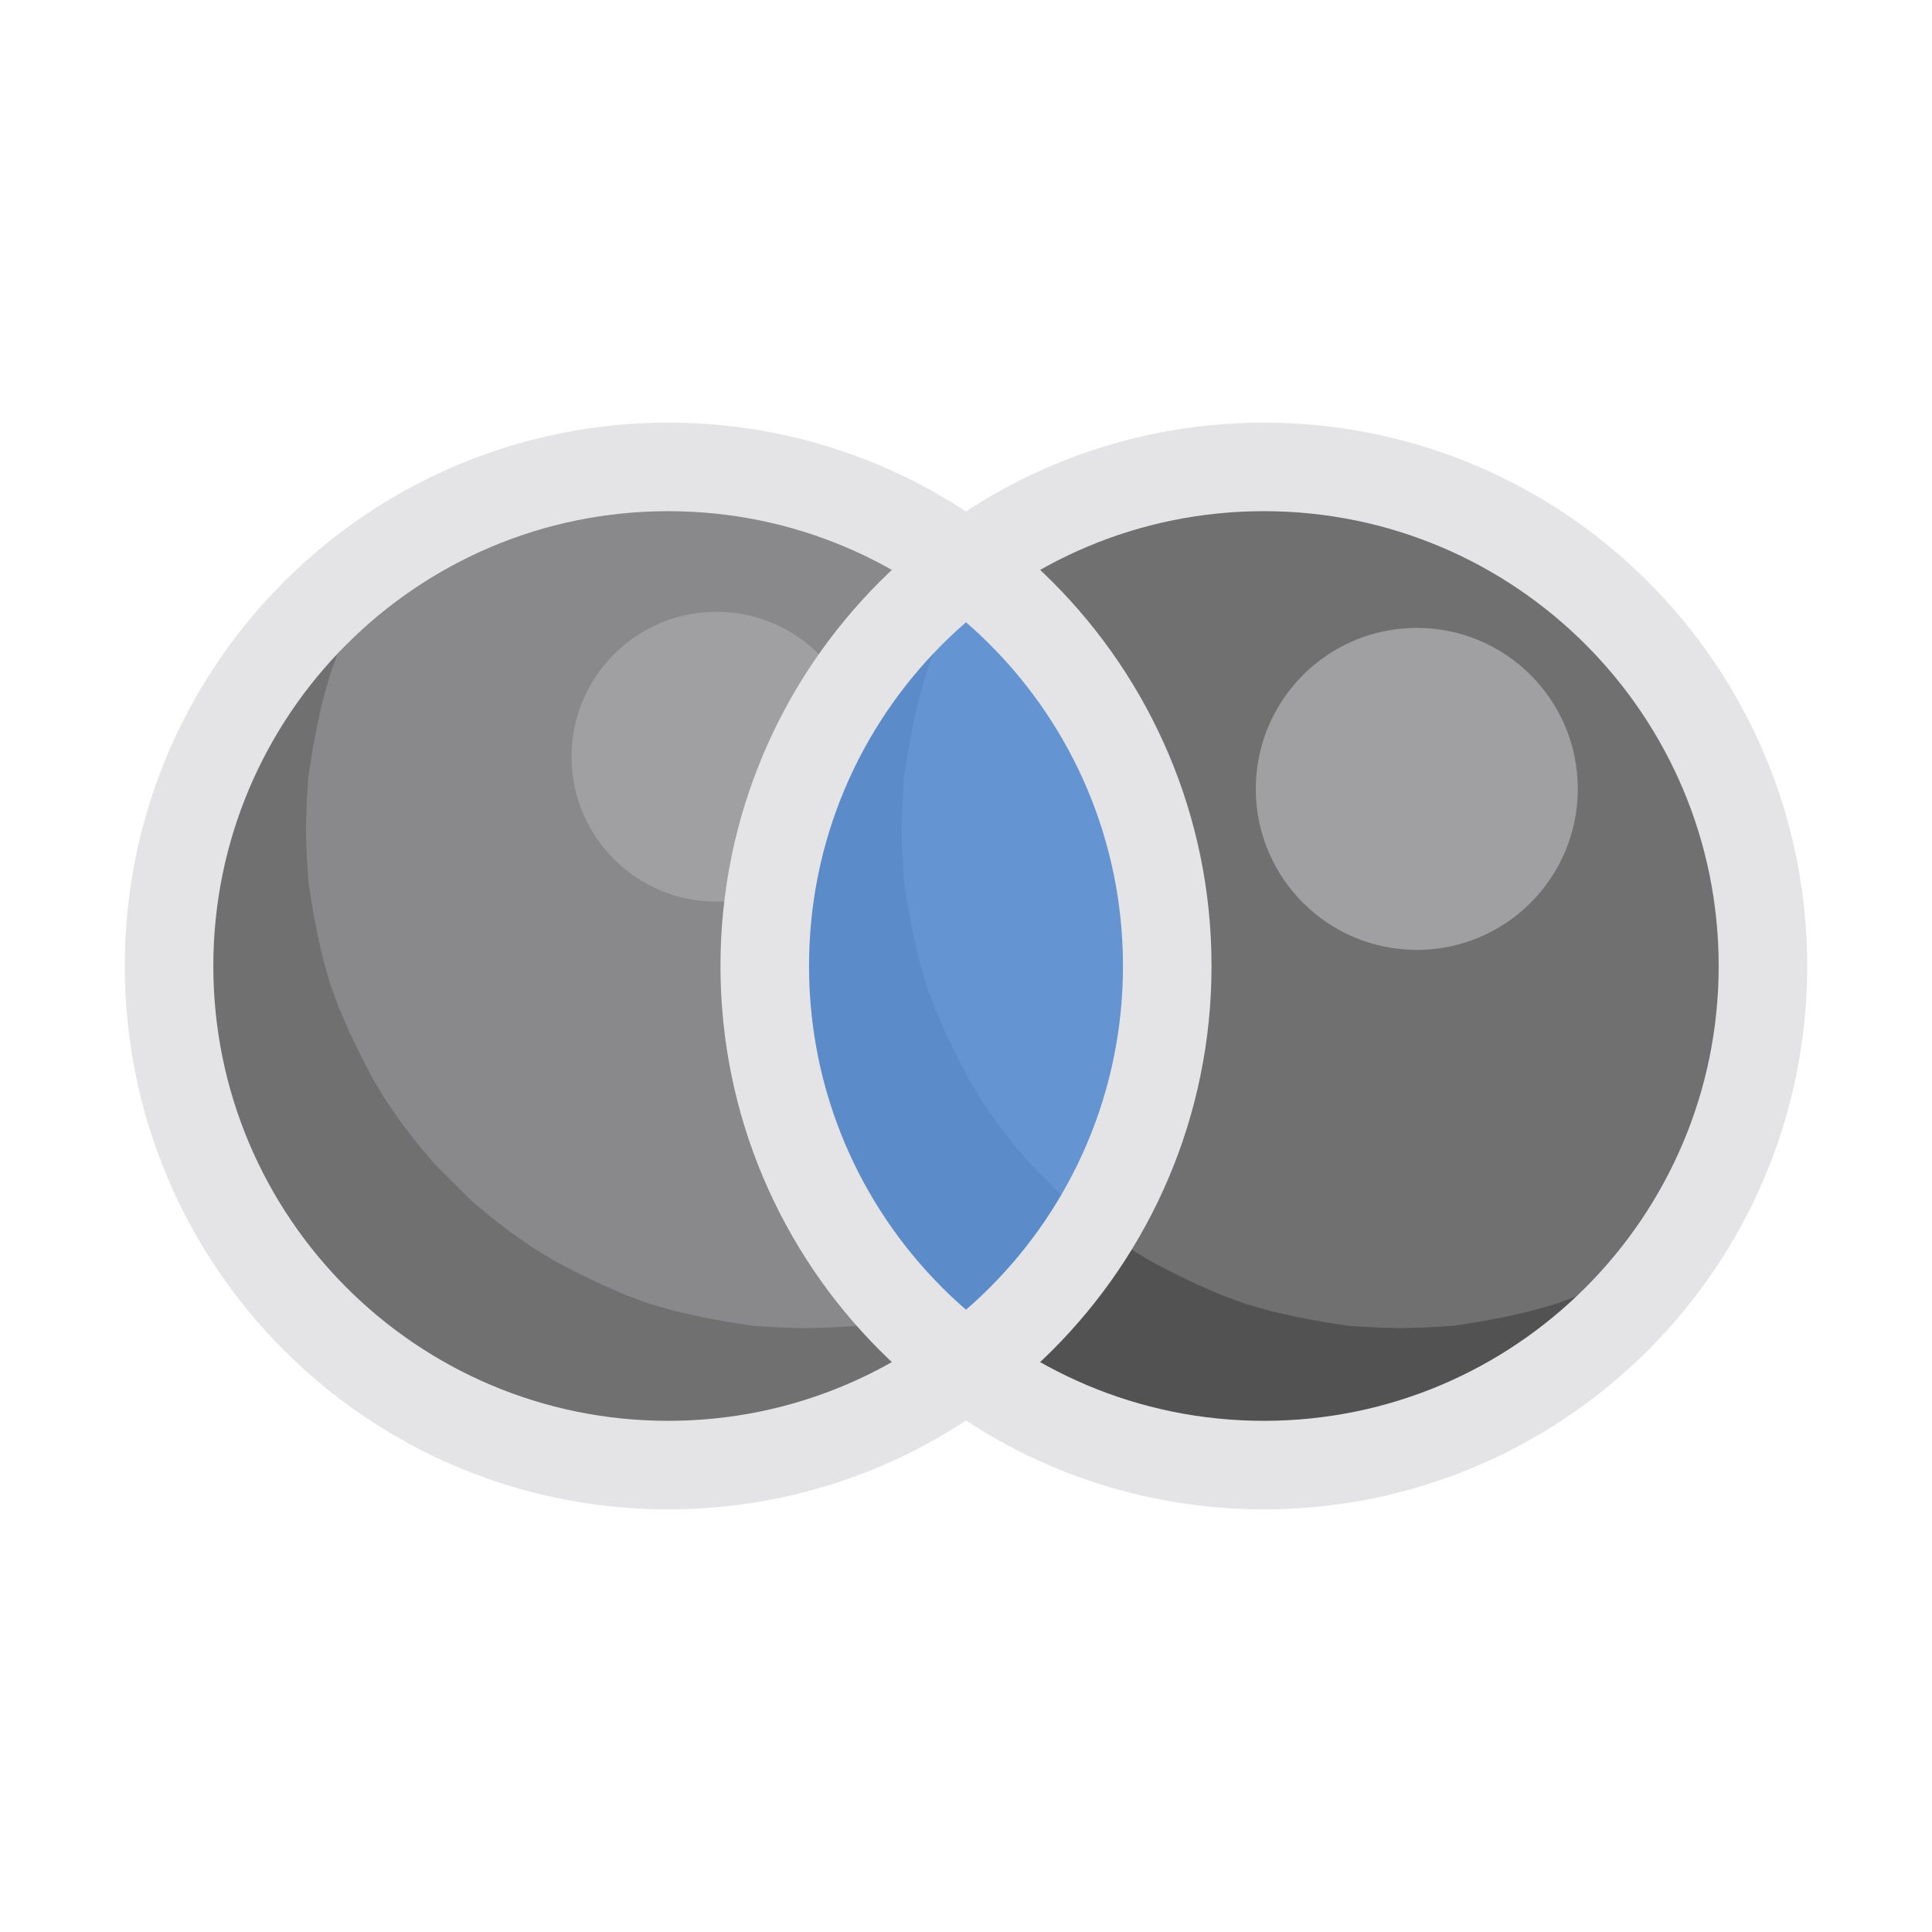
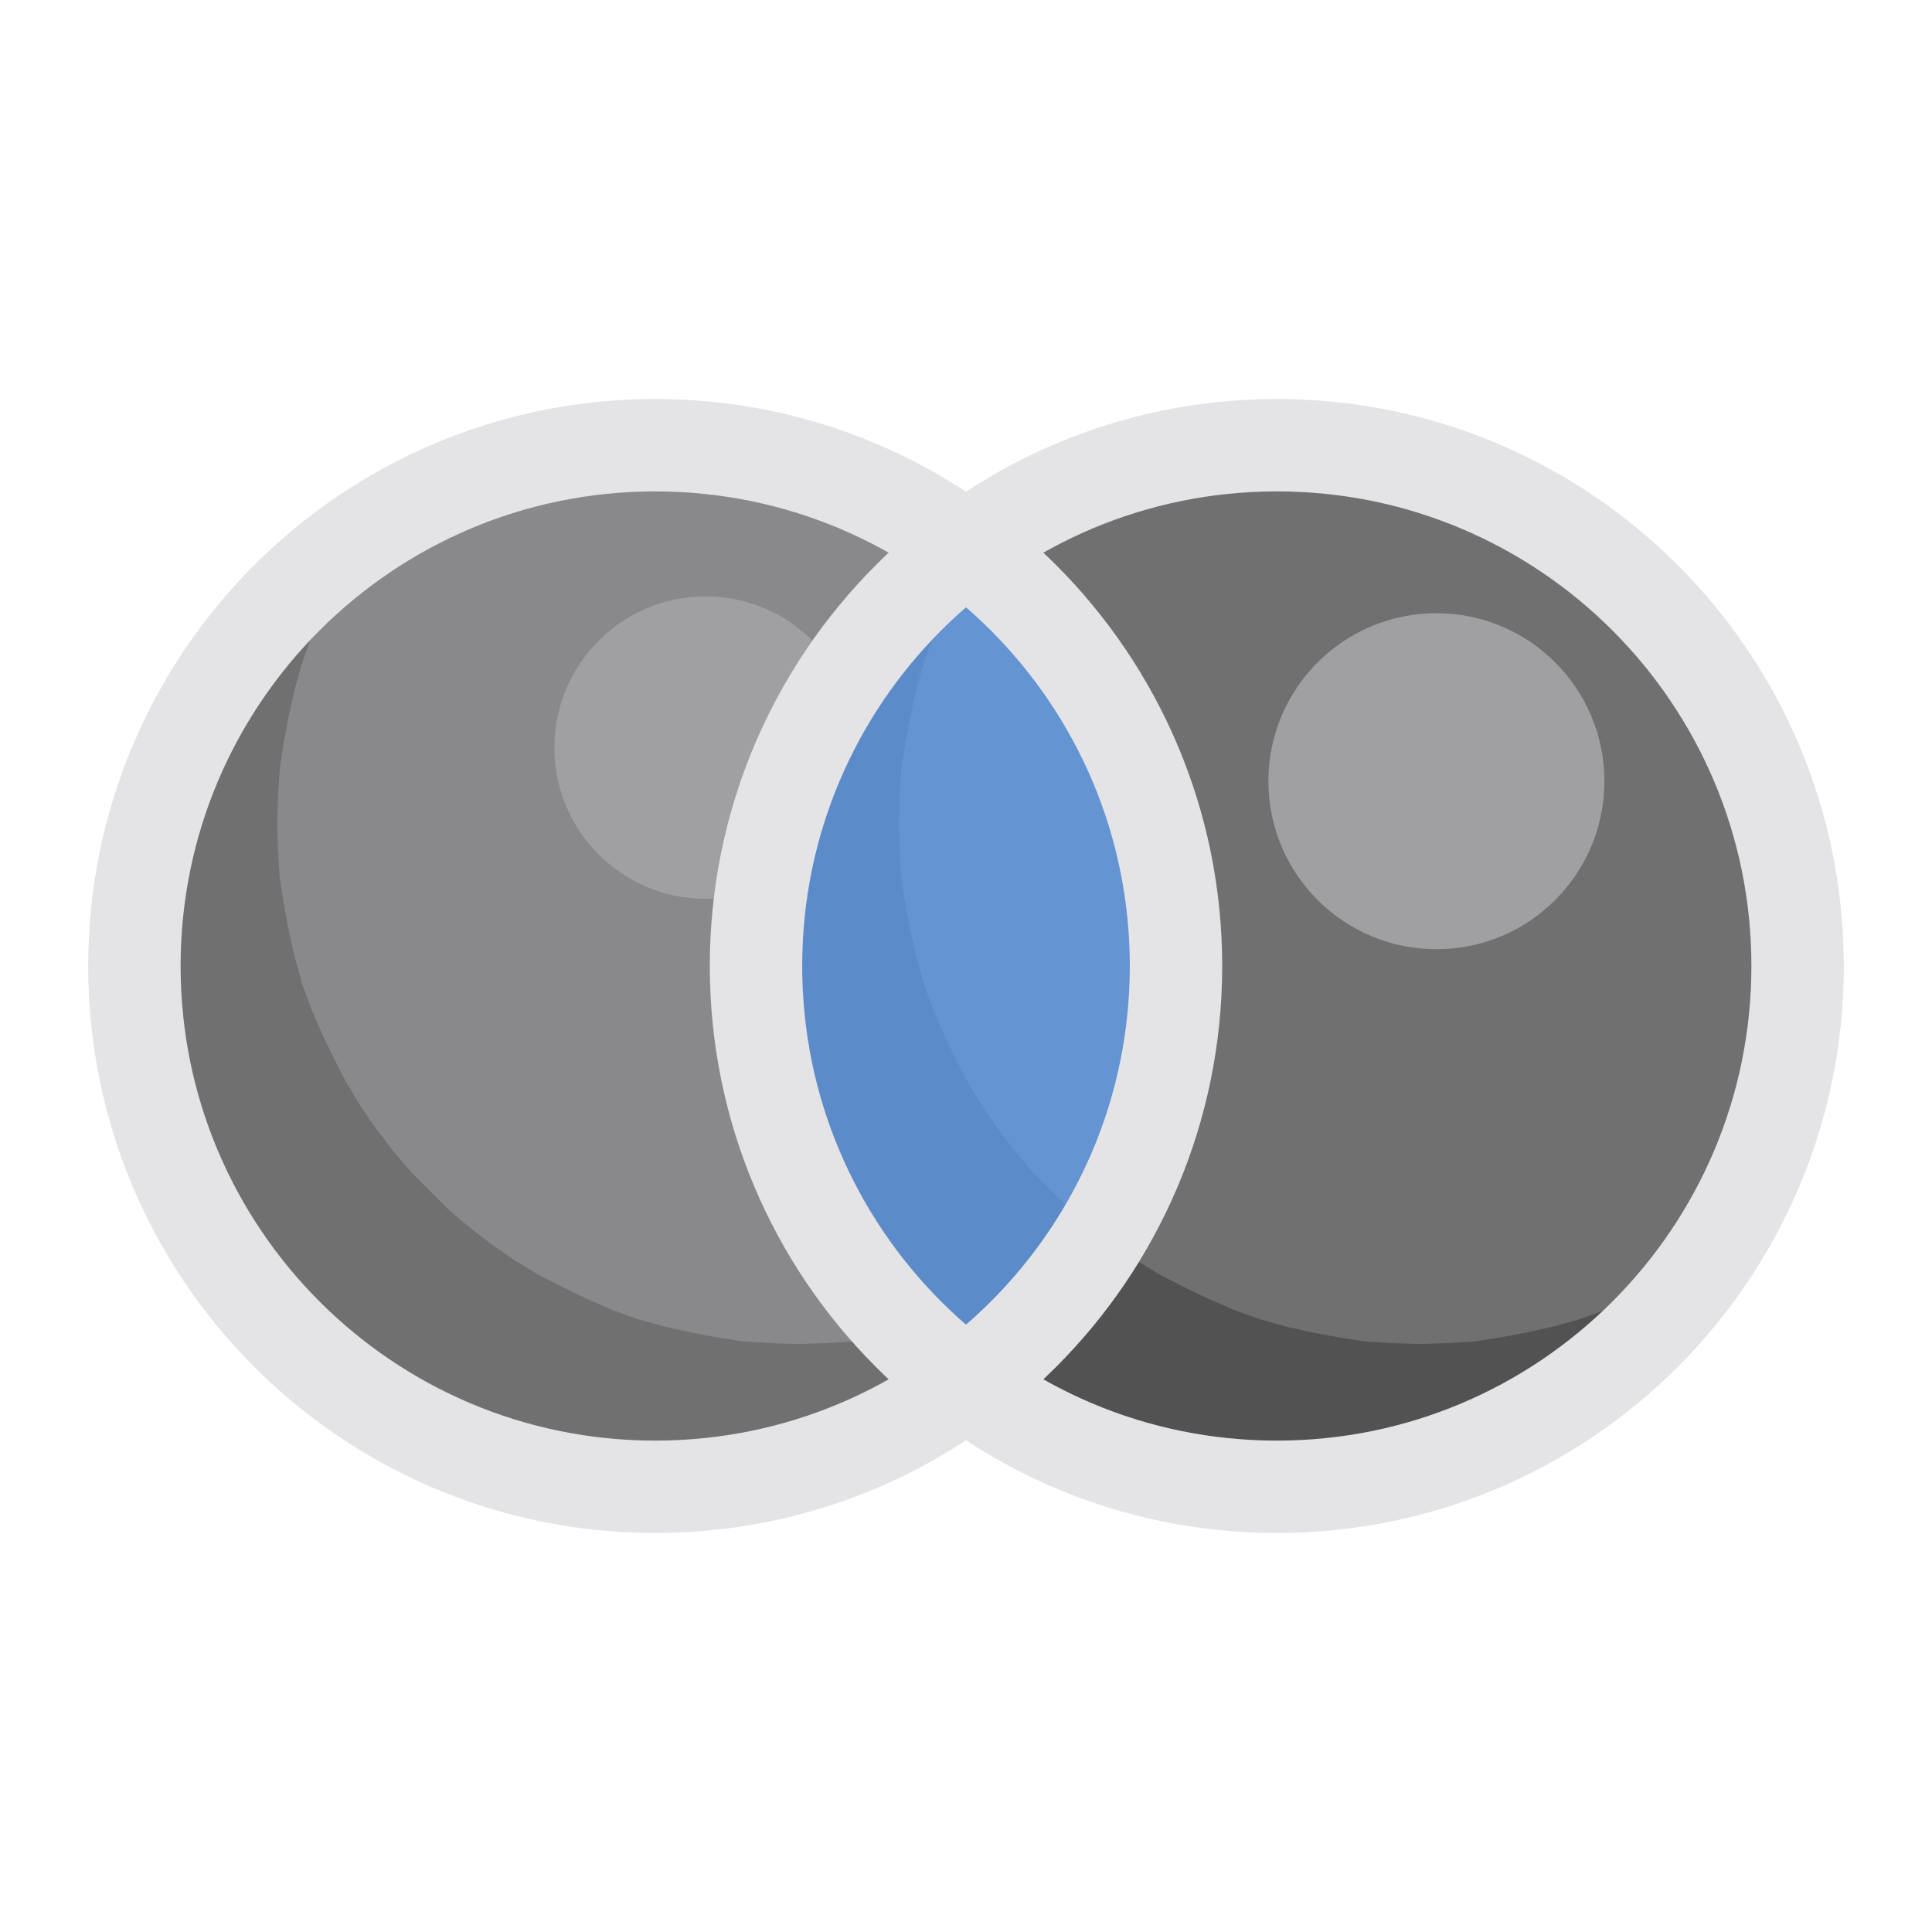
- <svg xmlns="http://www.w3.org/2000/svg" viewBox="0 0 24 24" width="24" height="24" fill="none" stroke="#e4e4e7" stroke-width="1.1" stroke-linejoin="round" stroke-linecap="round">
+ <svg xmlns="http://www.w3.org/2000/svg" viewBox="0.5 0.5 23 23" width="24" height="24" fill="none" stroke="#e4e4e7" stroke-width="1.1" stroke-linejoin="round" stroke-linecap="round">
  <circle cx="8.3" cy="12" r="6.2" fill="#89898b" stroke="none" />
  <polygon points="13.32,15.64 13.12,15.9 12.91,16.15 12.68,16.38 12.45,16.61 12.2,16.82 11.94,17.02 11.68,17.2 11.4,17.37 11.11,17.52 10.82,17.66 10.52,17.79 10.22,17.9 9.9,17.99 9.59,18.06 9.27,18.12 8.95,18.17 8.62,18.19 8.3,18.2 7.98,18.19 7.65,18.17 7.33,18.12 7.01,18.06 6.7,17.99 6.38,17.9 6.08,17.79 5.78,17.66 5.49,17.52 5.2,17.37 4.92,17.2 4.66,17.02 4.4,16.82 4.15,16.61 3.92,16.38 3.69,16.15 3.48,15.9 3.28,15.64 3.1,15.38 2.93,15.1 2.78,14.81 2.64,14.52 2.51,14.22 2.4,13.92 2.31,13.6 2.24,13.29 2.18,12.97 2.13,12.65 2.11,12.32 2.1,12 2.11,11.68 2.13,11.35 2.18,11.03 2.24,10.71 2.31,10.4 2.4,10.08 2.51,9.78 2.64,9.48 2.78,9.19 2.93,8.9 3.1,8.62 3.28,8.36 3.48,8.1 3.69,7.85 3.92,7.62 4.15,7.39 4.4,7.18 4.66,6.98 4.8,6.92 4.63,7.2 4.48,7.49 4.34,7.78 4.21,8.08 4.1,8.38 4.01,8.7 3.94,9.01 3.88,9.33 3.83,9.65 3.81,9.98 3.8,10.3 3.81,10.62 3.83,10.95 3.88,11.27 3.94,11.59 4.01,11.9 4.1,12.22 4.21,12.52 4.34,12.82 4.48,13.11 4.63,13.4 4.8,13.68 4.98,13.94 5.18,14.2 5.39,14.45 5.62,14.68 5.85,14.91 6.1,15.12 6.36,15.32 6.62,15.5 6.9,15.67 7.19,15.82 7.48,15.96 7.78,16.09 8.08,16.2 8.4,16.29 8.71,16.36 9.03,16.42 9.35,16.47 9.68,16.49 10,16.5 10.32,16.49 10.65,16.47 10.97,16.42 11.29,16.36 11.6,16.29 11.92,16.2 12.22,16.09 12.52,15.96 12.81,15.82 13.1,15.67 13.38,15.5" fill="#707071" stroke="none" />
  <circle cx="8.9" cy="9.4" r="1.8" fill="#a0a0a2" stroke="none" />
  <circle cx="15.7" cy="12" r="6.2" fill="#707071" stroke="none" />
  <polygon points="20.72,15.64 20.52,15.9 20.31,16.15 20.08,16.38 19.85,16.61 19.6,16.82 19.34,17.02 19.08,17.2 18.8,17.37 18.51,17.52 18.22,17.66 17.92,17.79 17.62,17.9 17.3,17.99 16.99,18.06 16.67,18.12 16.35,18.17 16.02,18.19 15.7,18.2 15.38,18.19 15.05,18.17 14.73,18.12 14.41,18.06 14.1,17.99 13.78,17.9 13.48,17.79 13.18,17.66 12.89,17.52 12.6,17.37 12.32,17.2 12.06,17.02 11.8,16.82 11.55,16.61 11.32,16.38 11.09,16.15 10.88,15.9 10.68,15.64 10.5,15.38 10.33,15.1 10.18,14.81 10.04,14.52 9.91,14.22 9.8,13.92 9.71,13.6 9.64,13.29 9.58,12.97 9.53,12.65 9.51,12.32 9.5,12 9.51,11.68 9.53,11.35 9.58,11.03 9.64,10.71 9.71,10.4 9.8,10.08 9.91,9.78 10.04,9.48 10.18,9.19 10.33,8.9 10.5,8.62 10.68,8.36 10.88,8.1 11.09,7.85 11.32,7.62 11.55,7.39 11.8,7.18 12.06,6.98 12.2,6.92 12.03,7.2 11.88,7.49 11.74,7.78 11.61,8.08 11.5,8.38 11.41,8.7 11.34,9.01 11.28,9.33 11.23,9.65 11.21,9.98 11.2,10.3 11.21,10.62 11.23,10.95 11.28,11.27 11.34,11.59 11.41,11.9 11.5,12.22 11.61,12.52 11.74,12.82 11.88,13.11 12.03,13.4 12.2,13.68 12.38,13.94 12.58,14.2 12.79,14.45 13.02,14.68 13.25,14.91 13.5,15.12 13.76,15.32 14.02,15.5 14.3,15.67 14.59,15.82 14.88,15.96 15.18,16.09 15.48,16.2 15.8,16.29 16.11,16.36 16.43,16.42 16.75,16.47 17.08,16.49 17.4,16.5 17.72,16.49 18.05,16.47 18.37,16.42 18.69,16.36 19,16.29 19.32,16.2 19.62,16.09 19.92,15.96 20.21,15.82 20.5,15.67 20.78,15.5" fill="#525253" stroke="none" />
  <circle cx="17.6" cy="9.8" r="2" fill="#a0a0a2" stroke="none" />
  <path d="M12 7.03 A6.2 6.2 0 0 1 12 16.97 A6.2 6.2 0 0 1 12 7.03 Z" fill="#60a5fa" stroke="none" fill-opacity="0.7" />
  <circle cx="8.3" cy="12" r="6.2" />
  <circle cx="15.7" cy="12" r="6.2" />
</svg>
